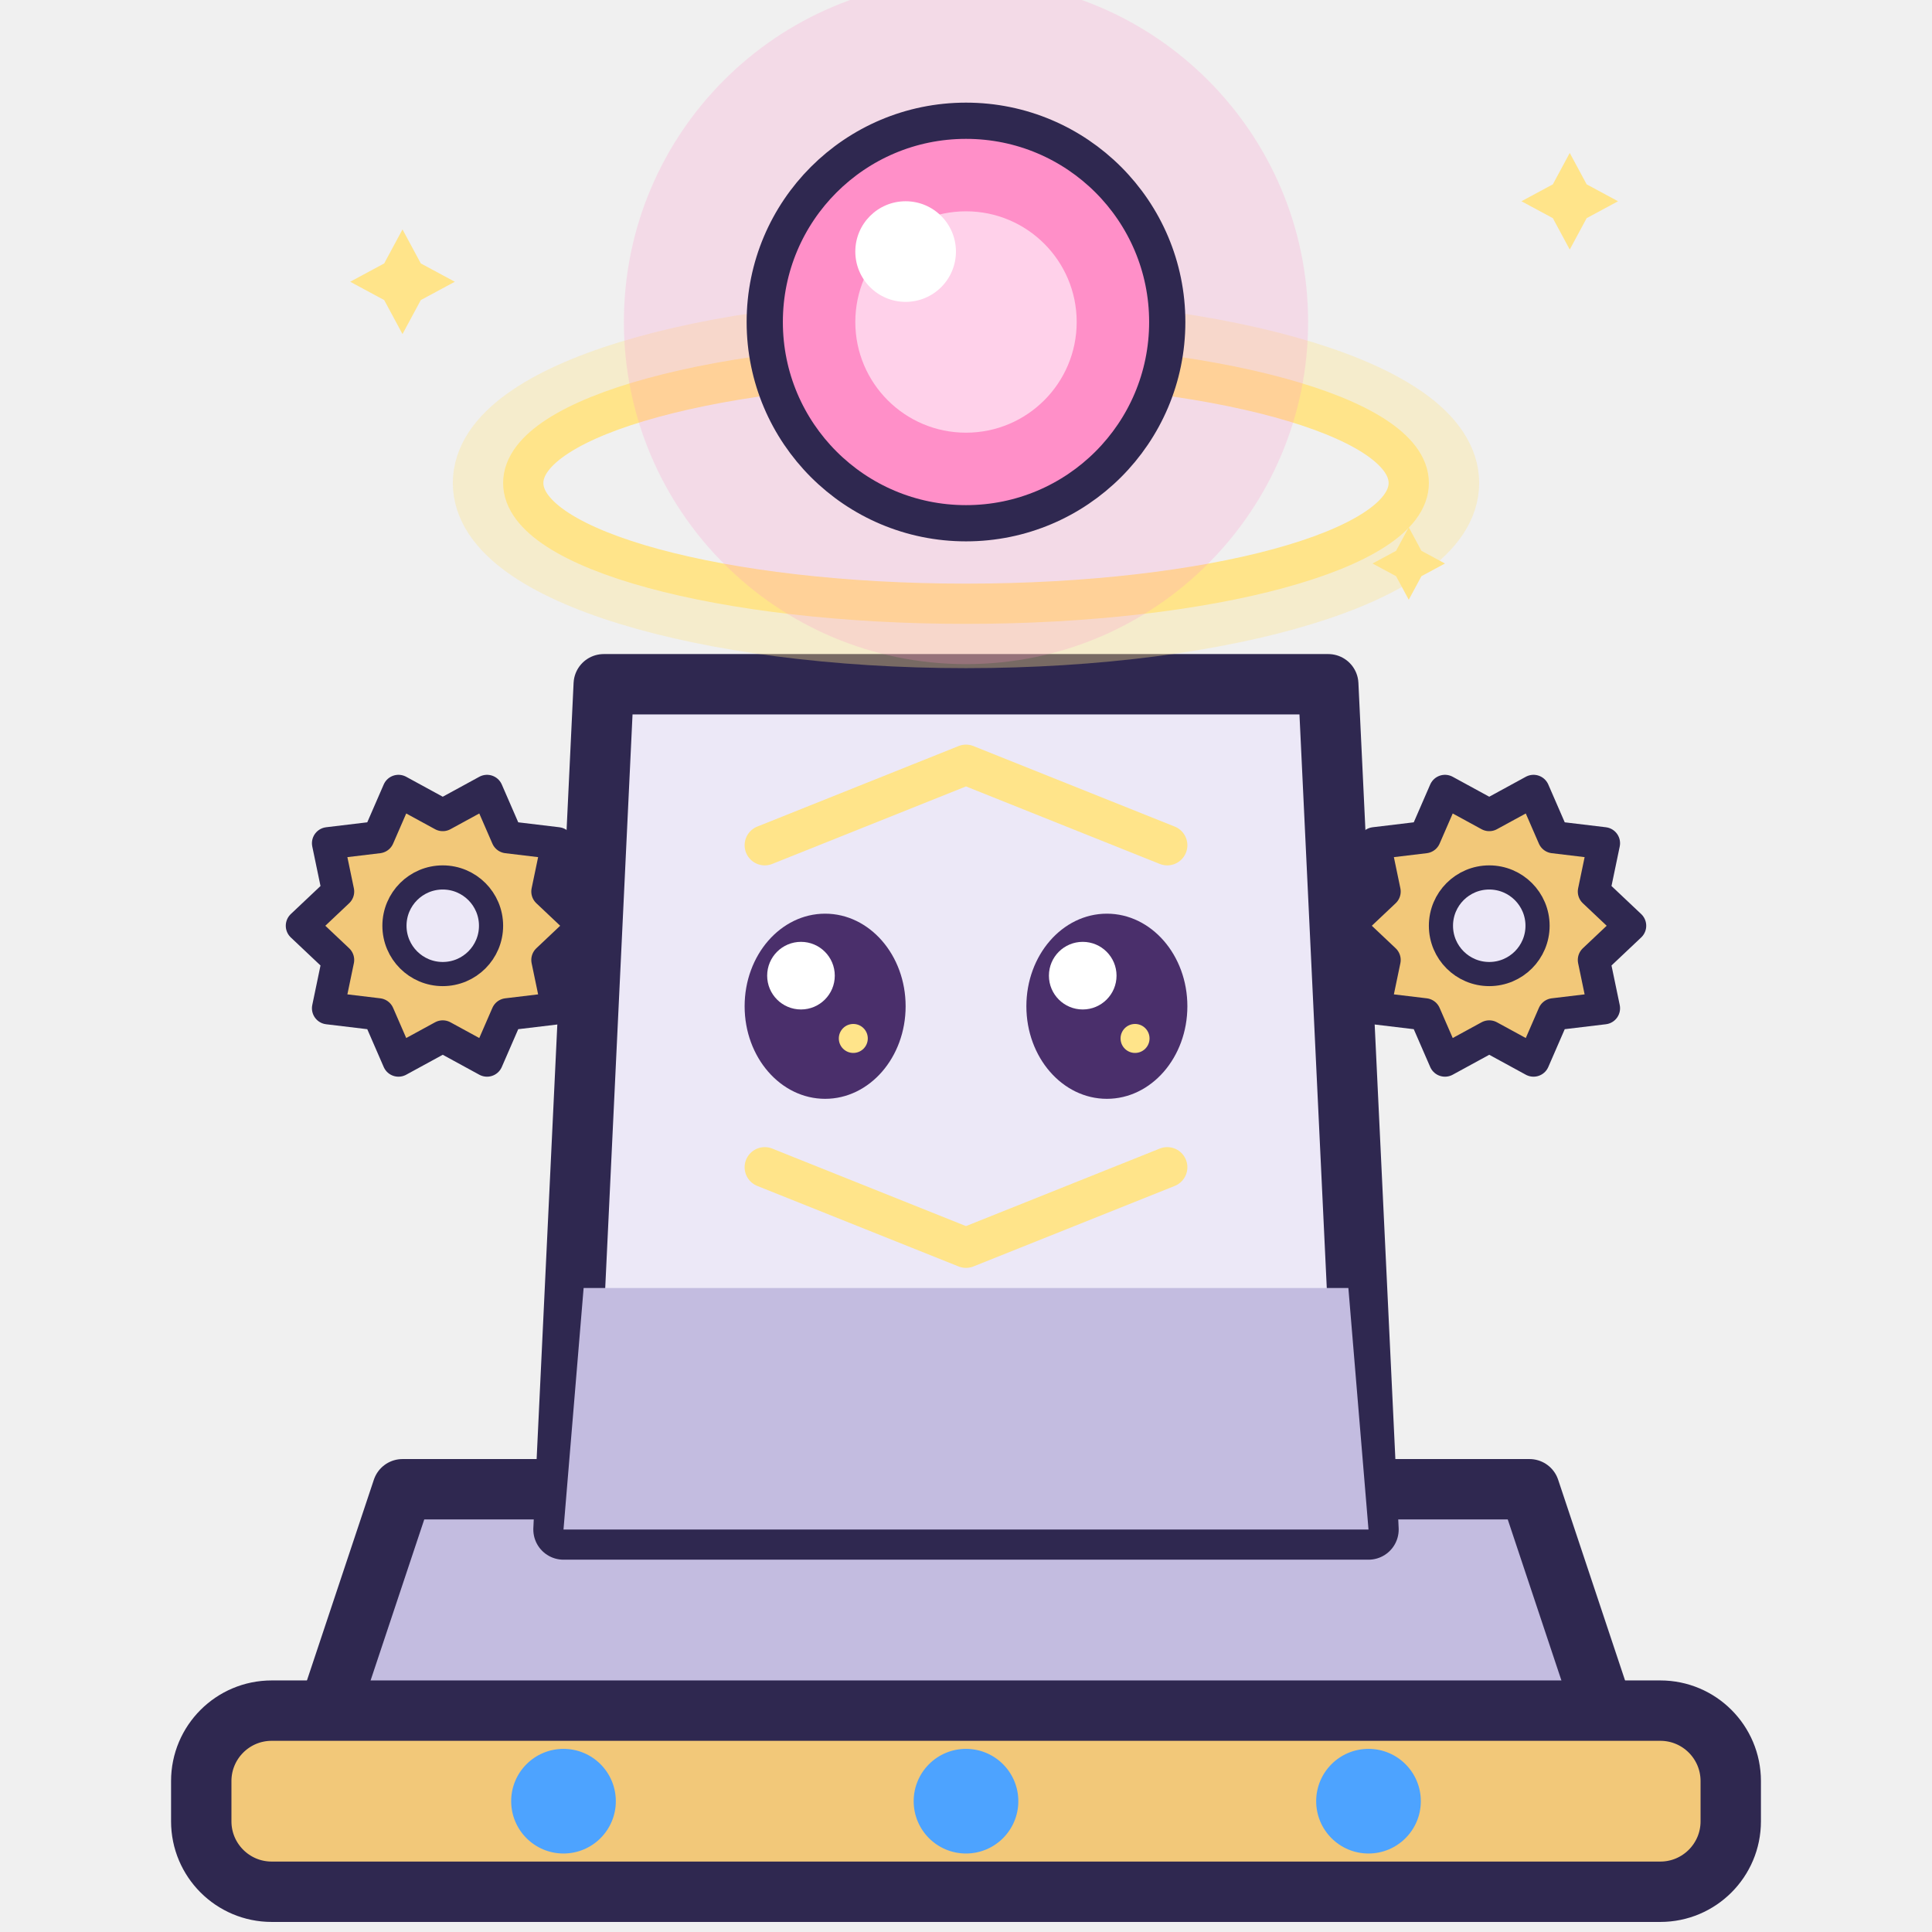
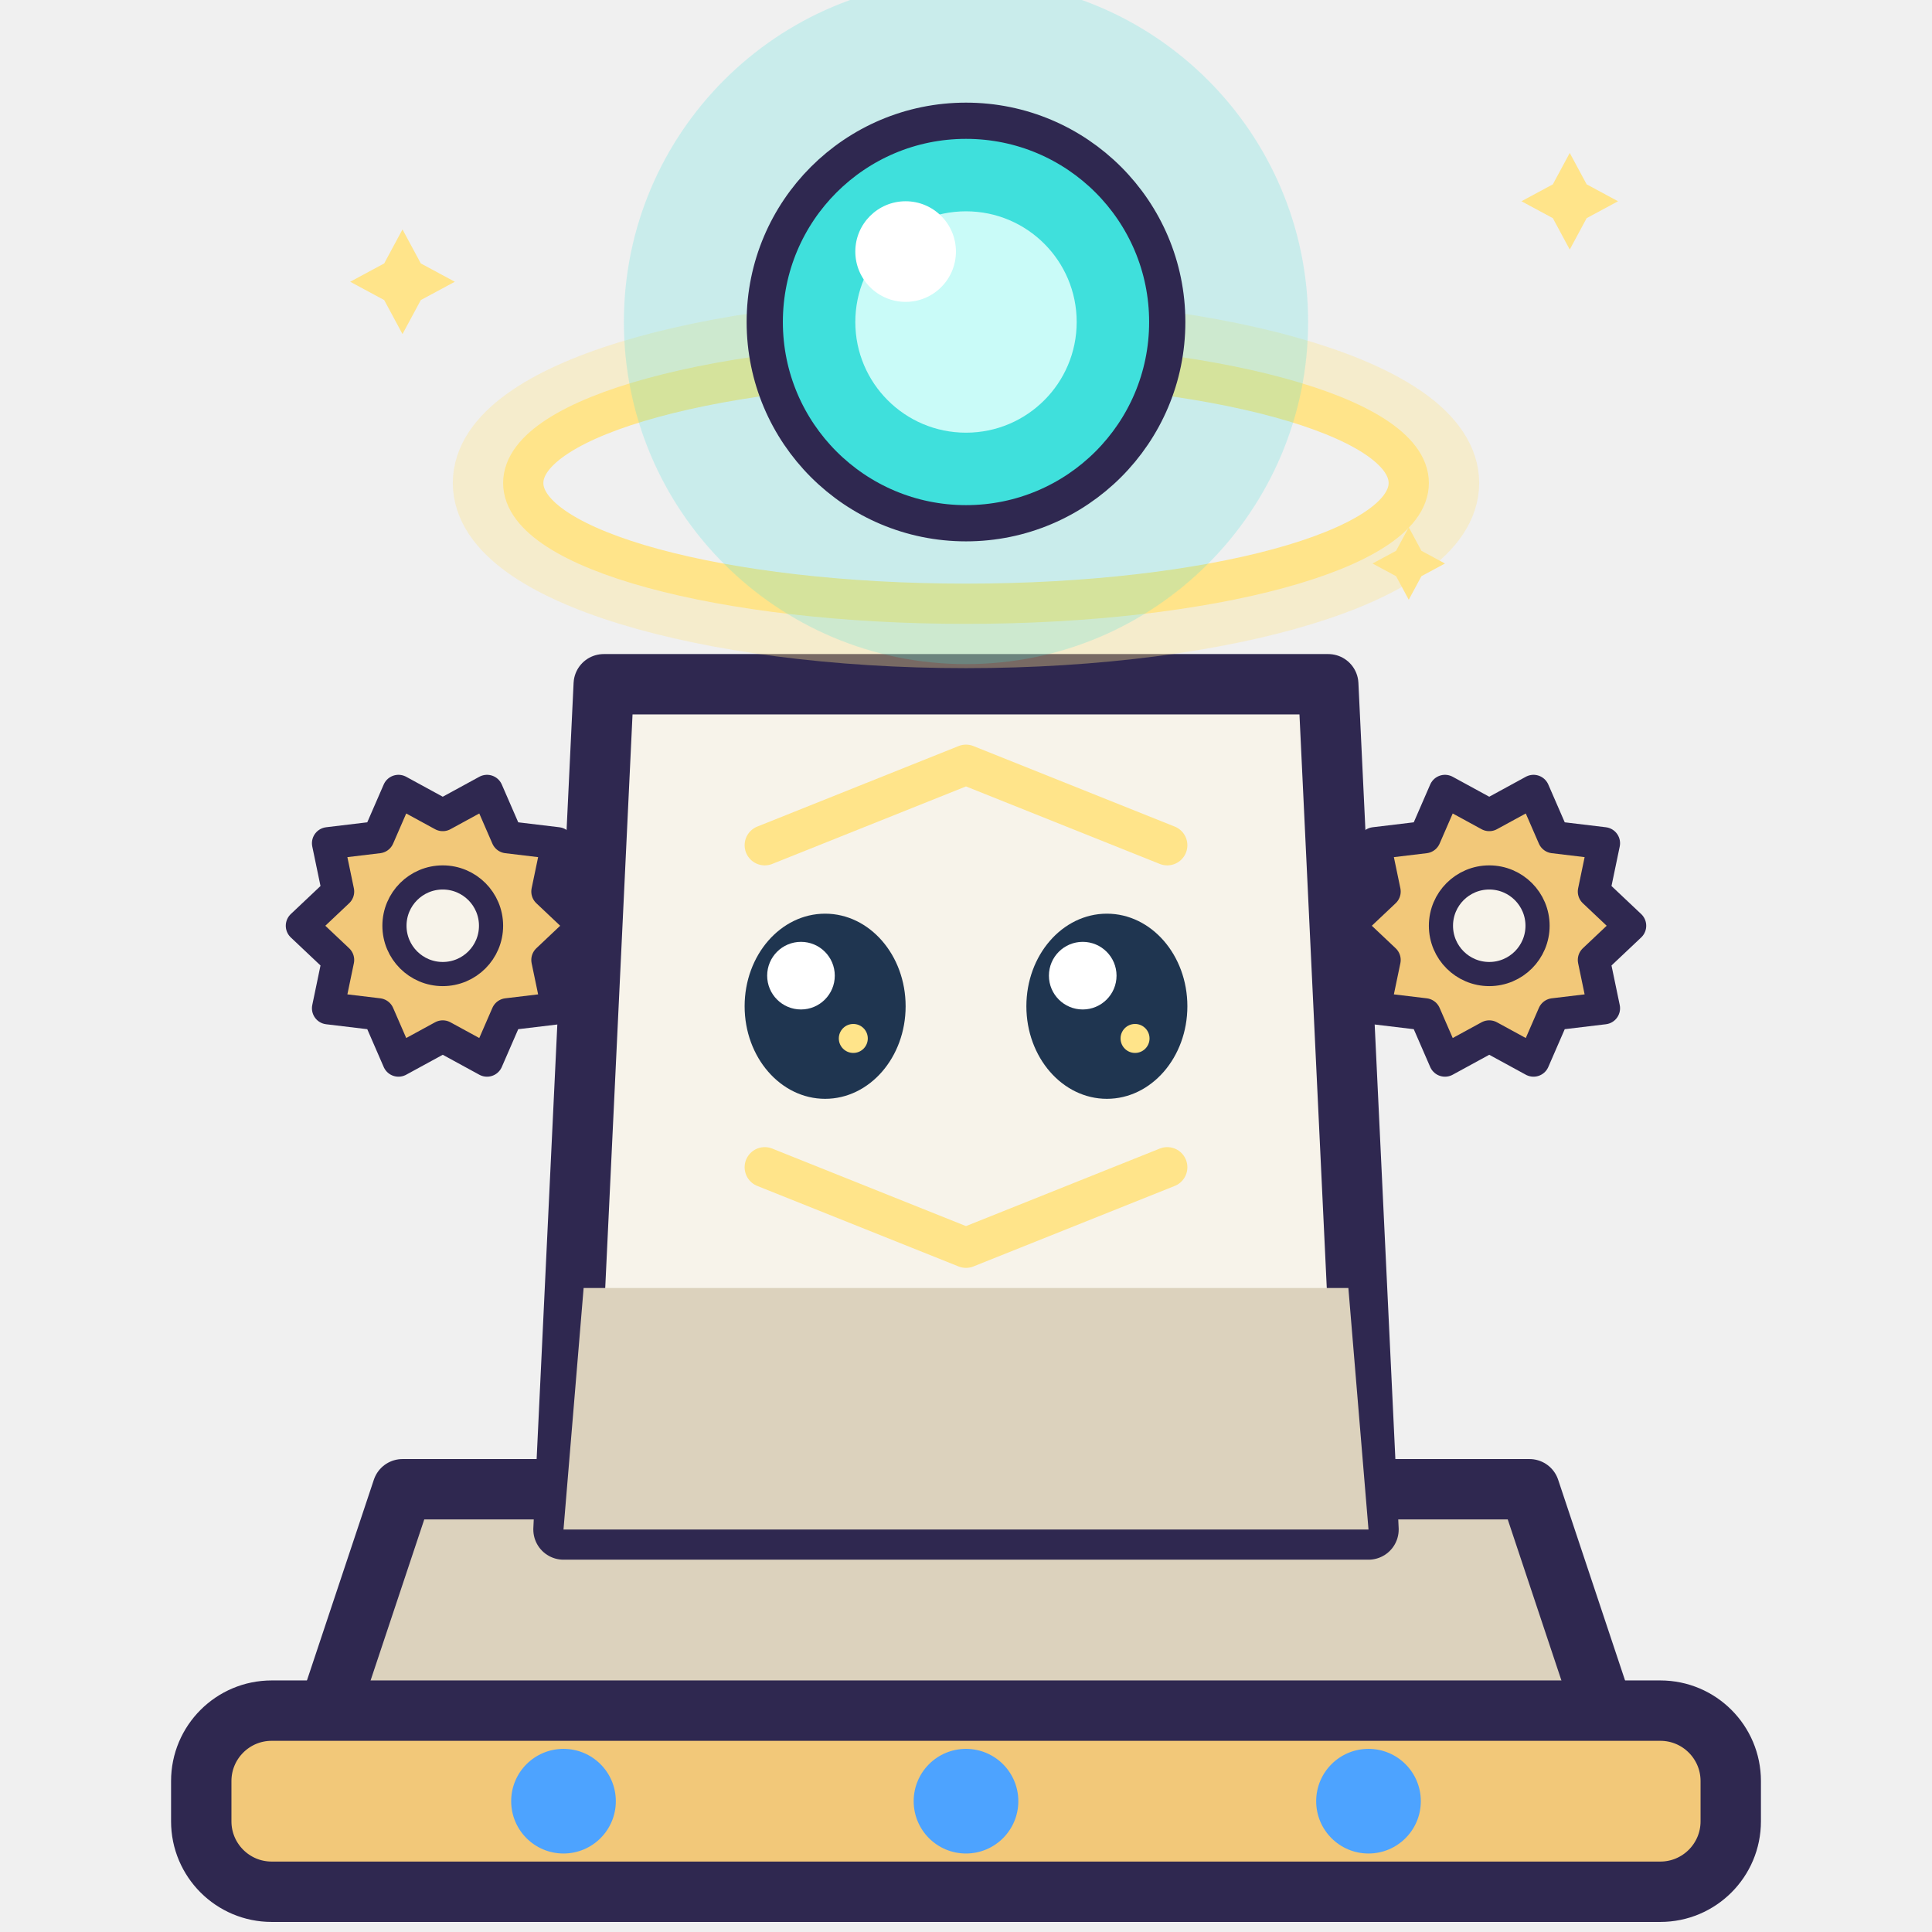
<svg xmlns="http://www.w3.org/2000/svg" viewBox="0 0 96 96">
-   <path d="M14 92 L20 74 L76 74 L82 92 Z" fill="#c3bce0" stroke="#2f2850" stroke-width="3" stroke-linejoin="round" stroke-linecap="round" />
+   <path d="M14 92 L20 74 L76 74 L82 92 Z" fill="#dcd2bd" stroke="#2f2850" stroke-width="3" stroke-linejoin="round" stroke-linecap="round" />
  <rect x="10" y="85" width="76" height="9" rx="3.5" fill="#f2c879" stroke="#2f2850" stroke-width="3" stroke-linejoin="round" stroke-linecap="round" />
  <circle cx="28" cy="89.5" r="2.6" fill="#4da3ff" />
  <circle cx="48" cy="89.5" r="2.6" fill="#4da3ff" />
  <circle cx="68" cy="89.5" r="2.6" fill="#4da3ff" />
-   <path d="M28 76 L30 34 L66 34 L68 76 Z" fill="#ece8f7" stroke="#2f2850" stroke-width="3" stroke-linejoin="round" stroke-linecap="round" />
-   <path d="M29 64 L67 64 L68 76 L28 76 Z" fill="#c3bce0" />
+   <path d="M28 76 L30 34 L66 34 L68 76 Z" fill="#f7f3ea" stroke="#2f2850" stroke-width="3" stroke-linejoin="round" stroke-linecap="round" />
+   <path d="M29 64 L67 64 L68 76 L28 76 Z" fill="#dcd2bd" />
  <path d="M38 42 L48 38 L58 42 M38 58 L48 62 L58 58" fill="none" stroke="#ffe48a" stroke-width="2" stroke-linecap="round" stroke-linejoin="round" />
-   <ellipse cx="41" cy="50" rx="4" ry="4.60" fill="#4a2f6b" />
+   <ellipse cx="41" cy="50" rx="4" ry="4.60" fill="#1f3550" />
  <circle cx="39.80" cy="48.48" r="1.68" fill="#fff" />
  <circle cx="42.40" cy="51.60" r="0.72" fill="#ffe48a" />
-   <ellipse cx="55" cy="50" rx="4" ry="4.60" fill="#4a2f6b" />
+   <ellipse cx="55" cy="50" rx="4" ry="4.60" fill="#1f3550" />
  <circle cx="53.80" cy="48.48" r="1.68" fill="#fff" />
  <circle cx="56.40" cy="51.60" r="0.72" fill="#ffe48a" />
  <path d="M29.0 46.0 L27.2 47.7 L27.7 50.1 L25.2 50.4 L24.2 52.7 L22.0 51.5 L19.8 52.7 L18.8 50.4 L16.3 50.1 L16.8 47.7 L15.0 46.0 L16.8 44.3 L16.3 41.9 L18.8 41.6 L19.8 39.3 L22.0 40.5 L24.2 39.3 L25.2 41.6 L27.7 41.9 L27.2 44.3 Z" fill="#f2c879" stroke="#2f2850" stroke-width="1.6" stroke-linejoin="round" stroke-linecap="round" />
-   <circle cx="22" cy="46" r="2.4" fill="#ece8f7" stroke="#2f2850" stroke-width="1.2" stroke-linejoin="round" stroke-linecap="round" />
+   <circle cx="22" cy="46" r="2.4" fill="#f7f3ea" stroke="#2f2850" stroke-width="1.2" stroke-linejoin="round" stroke-linecap="round" />
  <path d="M81.0 46.0 L79.2 47.7 L79.7 50.1 L77.2 50.4 L76.2 52.7 L74.0 51.5 L71.8 52.7 L70.8 50.4 L68.3 50.1 L68.8 47.7 L67.0 46.0 L68.8 44.3 L68.3 41.9 L70.8 41.6 L71.8 39.3 L74.0 40.5 L76.2 39.3 L77.2 41.6 L79.7 41.9 L79.2 44.3 Z" fill="#f2c879" stroke="#2f2850" stroke-width="1.6" stroke-linejoin="round" stroke-linecap="round" />
-   <circle cx="74" cy="46" r="2.4" fill="#ece8f7" stroke="#2f2850" stroke-width="1.2" stroke-linejoin="round" stroke-linecap="round" />
+   <circle cx="74" cy="46" r="2.4" fill="#f7f3ea" stroke="#2f2850" stroke-width="1.2" stroke-linejoin="round" stroke-linecap="round" />
  <ellipse cx="48" cy="24" rx="23.5" ry="7.2" fill="none" stroke="#ffe48a" stroke-width="4" opacity="0.35" />
  <ellipse cx="48" cy="24" rx="22" ry="6" fill="none" stroke="#ffe48a" stroke-width="2" />
-   <circle cx="48" cy="16" r="17.00" fill="#ff8fc8" opacity="0.22" />
-   <circle cx="48" cy="16" r="10" fill="#ff8fc8" stroke="#2f2850" stroke-width="1.8" stroke-linejoin="round" stroke-linecap="round" />
-   <circle cx="48" cy="16" r="5.50" fill="#ffd1ea" />
+   <circle cx="48" cy="16" r="17.00" fill="#3fe0dc" opacity="0.22" />
+   <circle cx="48" cy="16" r="10" fill="#3fe0dc" stroke="#2f2850" stroke-width="1.8" stroke-linejoin="round" stroke-linecap="round" />
+   <circle cx="48" cy="16" r="5.50" fill="#c9fbf8" />
  <circle cx="45.00" cy="12.50" r="2.50" fill="#fff" />
  <path d="M20 11.4 L20.91 13.09 L22.6 14 L20.91 14.91 L20 16.6 L19.09 14.91 L17.4 14 L19.09 13.09 Z" fill="#ffe48a" />
  <path d="M78 7.6 L78.84 9.16 L80.4 10 L78.84 10.84 L78 12.4 L77.16 10.84 L75.6 10 L77.16 9.16 Z" fill="#ffe48a" />
  <path d="M70 26.2 L70.63 27.37 L71.8 28 L70.63 28.63 L70 29.8 L69.37 28.63 L68.2 28 L69.37 27.37 Z" fill="#ffe48a" />
</svg>
